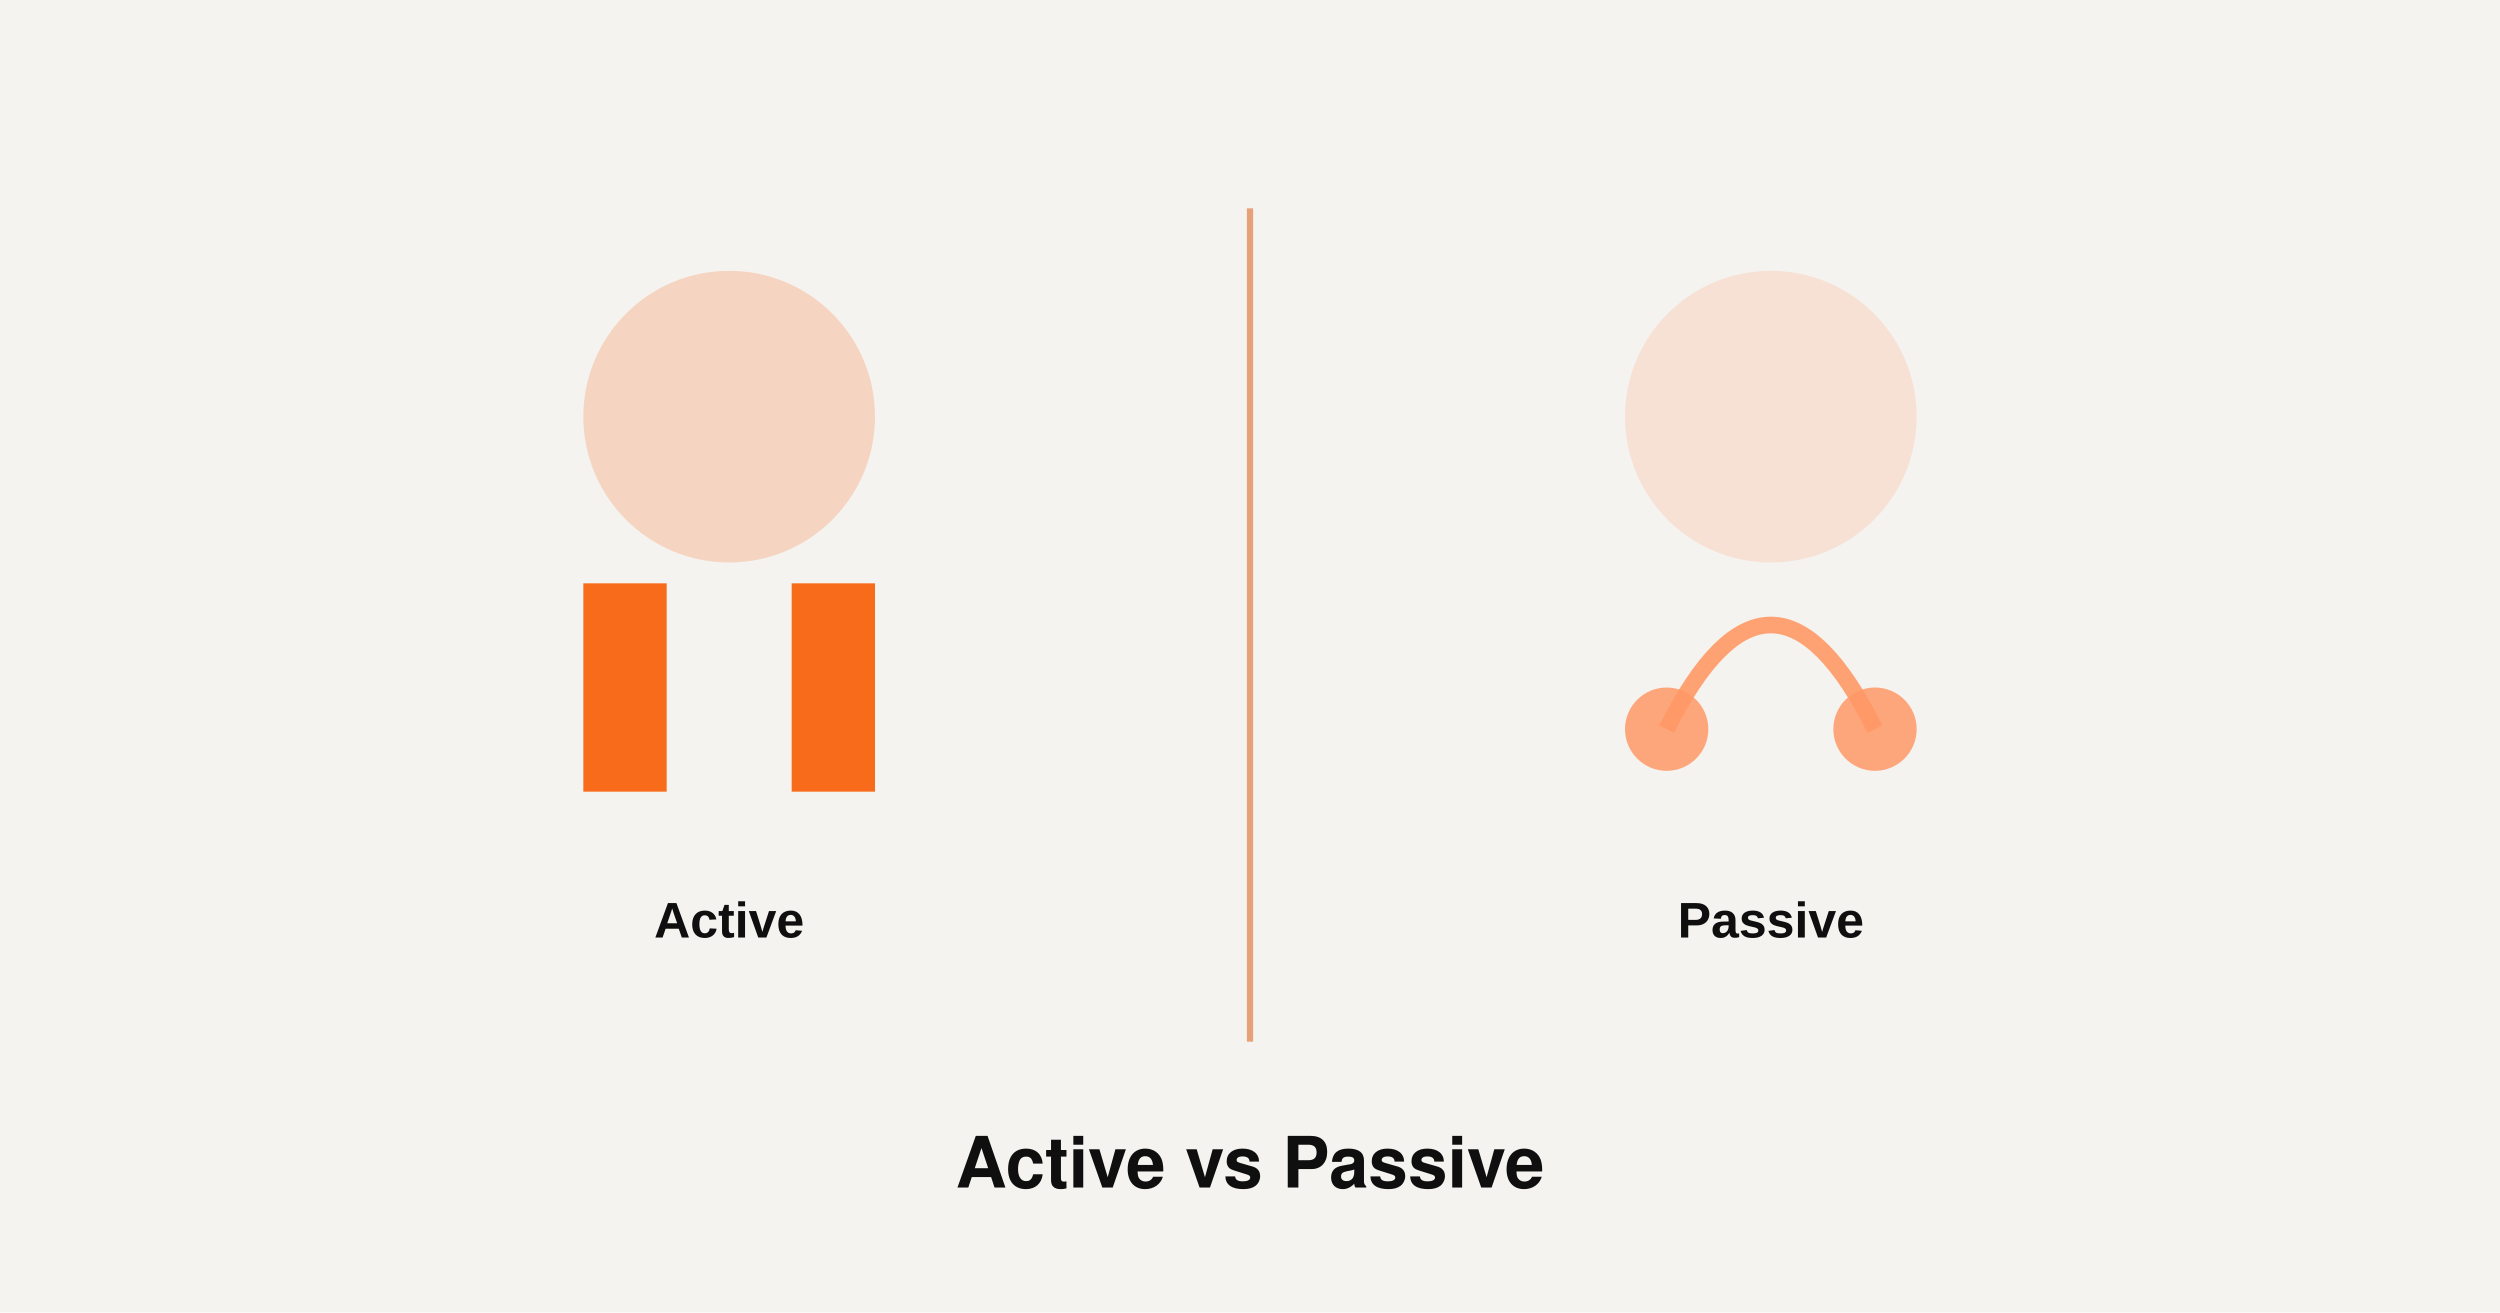
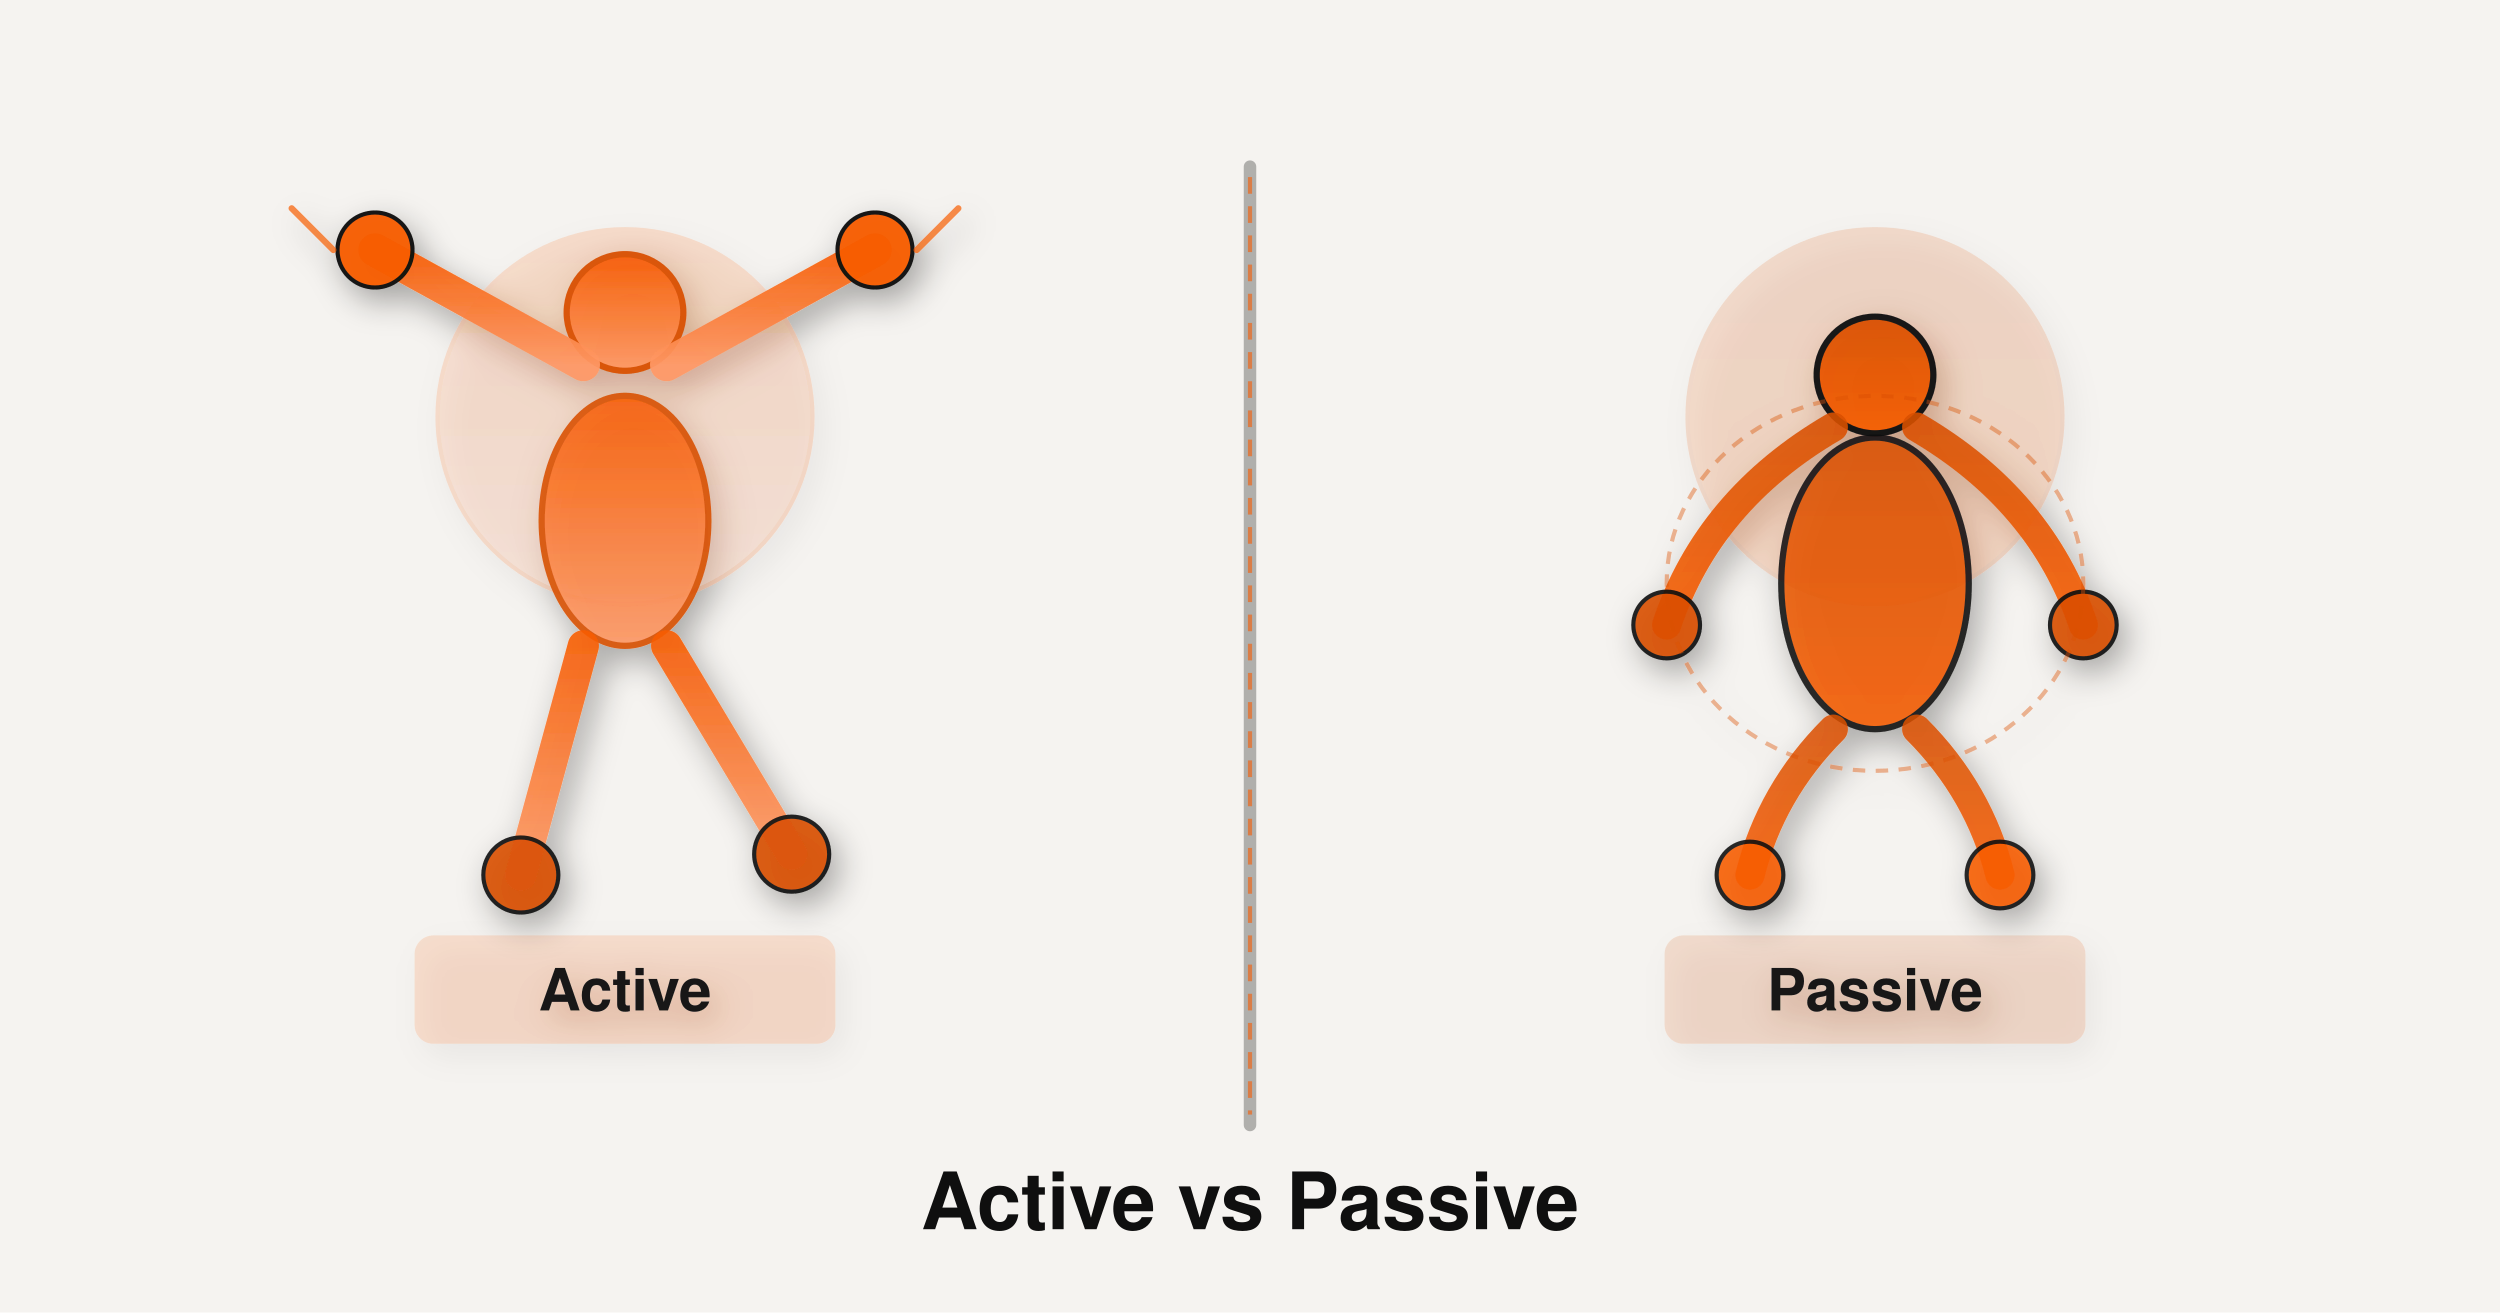
<svg xmlns="http://www.w3.org/2000/svg" viewBox="0 0 1200 630">
+   <defs>
+     <filter id="splitShadow" x="-50%" y="-50%" width="200%" height="200%">
+       <feDropShadow dx="4" dy="6" stdDeviation="8" flood-opacity="0.35" flood-color="#000" />
+     </filter>
+     <linearGradient id="activeGrad" x1="0%" y1="100%" x2="0%" y2="0%">
+       <stop offset="0%" style="stop-color:#ff9966;stop-opacity:1" />
+       <stop offset="100%" style="stop-color:#f75c03;stop-opacity:1" />
+     </linearGradient>
+     <linearGradient id="passiveGrad" x1="0%" y1="100%" x2="0%" y2="0%">
+       <stop offset="0%" style="stop-color:#f75c03;stop-opacity:1" />
+       <stop offset="100%" style="stop-color:#d94f02;stop-opacity:1" />
+     </linearGradient>
+   </defs>
  <rect width="1200" height="630" fill="#f5f3f0" />
-   <line x1="600" y1="100" x2="600" y2="500" stroke="#d94f02" stroke-width="3" opacity="0.5" />
-   <g id="active">
-     <circle cx="350" cy="200" r="70" fill="#f75c03" opacity="0.2" />
-     <path d="M 280 280 L 280 380 L 320 380 L 320 280" fill="#f75c03" opacity="0.9" />
-     <path d="M 380 280 L 380 380 L 420 380 L 420 280" fill="#f75c03" opacity="0.9" />
-     <text x="350" y="450" font-family="Abacaxi, Arial" font-size="24" font-weight="bold" fill="#0f0f0f" text-anchor="middle">Active</text>
+   <line x1="600" y1="80" x2="600" y2="540" stroke="#0f0f0f" stroke-width="6" opacity="0.3" stroke-linecap="round" />
+   <line x1="600" y1="85" x2="600" y2="535" stroke="#f75c03" stroke-width="2" opacity="0.6" stroke-dasharray="8,6" />
+   <g filter="url(#splitShadow)">
+     <circle cx="300" cy="200" r="90" fill="url(#activeGrad)" opacity="0.15" stroke="#f75c03" stroke-width="2" />
+     <circle cx="300" cy="150" r="28" fill="url(#activeGrad)" opacity="0.93" stroke="#d94f02" stroke-width="3" />
+     <line x1="280" y1="175" x2="180" y2="120" stroke="url(#activeGrad)" stroke-width="16" stroke-linecap="round" opacity="0.92" />
+     <circle cx="180" cy="120" r="18" fill="#f75c03" opacity="0.95" stroke="#0f0f0f" stroke-width="2" />
+     <line x1="320" y1="175" x2="420" y2="120" stroke="url(#activeGrad)" stroke-width="16" stroke-linecap="round" opacity="0.92" />
+     <circle cx="420" cy="120" r="18" fill="#f75c03" opacity="0.95" stroke="#0f0f0f" stroke-width="2" />
+     <ellipse cx="300" cy="250" rx="40" ry="60" fill="url(#activeGrad)" opacity="0.88" stroke="#d94f02" stroke-width="3" />
+     <line x1="280" y1="310" x2="250" y2="420" stroke="url(#activeGrad)" stroke-width="15" stroke-linecap="round" opacity="0.88" />
+     <circle cx="250" cy="420" r="18" fill="#d94f02" opacity="0.9" stroke="#0f0f0f" stroke-width="2" />
+     <line x1="320" y1="310" x2="380" y2="410" stroke="url(#activeGrad)" stroke-width="15" stroke-linecap="round" opacity="0.88" />
+     <circle cx="380" cy="410" r="18" fill="#d94f02" opacity="0.9" stroke="#0f0f0f" stroke-width="2" />
+     <path d="M 160 120 L 140 100" stroke="#f75c03" stroke-width="3" stroke-linecap="round" opacity="0.7" />
+     <path d="M 440 120 L 460 100" stroke="#f75c03" stroke-width="3" stroke-linecap="round" opacity="0.7" />
  </g>
-   <g id="passive">
-     <circle cx="850" cy="200" r="70" fill="#ff9966" opacity="0.2" />
-     <path d="M 800 350 Q 850 250 900 350" fill="none" stroke="#ff9966" stroke-width="8" opacity="0.9" />
-     <circle cx="800" cy="350" r="20" fill="#ff9966" opacity="0.85" />
-     <circle cx="900" cy="350" r="20" fill="#ff9966" opacity="0.85" />
-     <text x="850" y="450" font-family="Abacaxi, Arial" font-size="24" font-weight="bold" fill="#0f0f0f" text-anchor="middle">Passive</text>
+   <g filter="url(#splitShadow)">
+     <circle cx="900" cy="200" r="90" fill="url(#passiveGrad)" opacity="0.15" stroke="#d94f02" stroke-width="2" />
+     <circle cx="900" cy="180" r="28" fill="url(#passiveGrad)" opacity="0.93" stroke="#0f0f0f" stroke-width="3" />
+     <path d="M 880 205 Q 820 240 800 300" stroke="url(#passiveGrad)" stroke-width="14" stroke-linecap="round" opacity="0.88" fill="none" />
+     <circle cx="800" cy="300" r="16" fill="#d94f02" opacity="0.9" stroke="#0f0f0f" stroke-width="2" />
+     <path d="M 920 205 Q 980 240 1000 300" stroke="url(#passiveGrad)" stroke-width="14" stroke-linecap="round" opacity="0.88" fill="none" />
+     <circle cx="1000" cy="300" r="16" fill="#d94f02" opacity="0.9" stroke="#0f0f0f" stroke-width="2" />
+     <ellipse cx="900" cy="280" rx="45" ry="70" fill="url(#passiveGrad)" opacity="0.86" stroke="#0f0f0f" stroke-width="3" />
+     <path d="M 880 350 Q 850 380 840 420" stroke="url(#passiveGrad)" stroke-width="14" stroke-linecap="round" opacity="0.85" fill="none" />
+     <circle cx="840" cy="420" r="16" fill="#f75c03" opacity="0.88" stroke="#0f0f0f" stroke-width="2" />
+     <path d="M 920 350 Q 950 380 960 420" stroke="url(#passiveGrad)" stroke-width="14" stroke-linecap="round" opacity="0.85" fill="none" />
+     <circle cx="960" cy="420" r="16" fill="#f75c03" opacity="0.88" stroke="#0f0f0f" stroke-width="2" />
+     <ellipse cx="900" cy="280" rx="100" ry="90" fill="none" stroke="#d94f02" stroke-width="2" opacity="0.4" stroke-dasharray="6,5" />
  </g>
-   <text x="600" y="570" font-family="Abacaxi, Helvetica, Arial, sans-serif" font-size="34" font-weight="bold" fill="#0f0f0f" text-anchor="middle">
-     Active vs Passive
-   </text>
+   <g opacity="0.95" filter="url(#splitShadow)">
+     <rect x="200" y="450" width="200" height="50" fill="#f75c03" opacity="0.15" rx="8" stroke="#f75c03" stroke-width="2" />
+     <text x="300" y="485" font-family="Abacaxi, Helvetica, Arial, sans-serif" font-size="28" font-weight="bold" fill="#0f0f0f" text-anchor="middle">Active</text>
+     <rect x="800" y="450" width="200" height="50" fill="#d94f02" opacity="0.15" rx="8" stroke="#d94f02" stroke-width="2" />
+     <text x="900" y="485" font-family="Abacaxi, Helvetica, Arial, sans-serif" font-size="28" font-weight="bold" fill="#0f0f0f" text-anchor="middle">Passive</text>
+   </g>
+   <text x="600" y="590" font-family="Abacaxi, Helvetica, Arial, sans-serif" font-size="38" font-weight="bold" fill="#0f0f0f" text-anchor="middle">Active vs Passive</text>
</svg>
